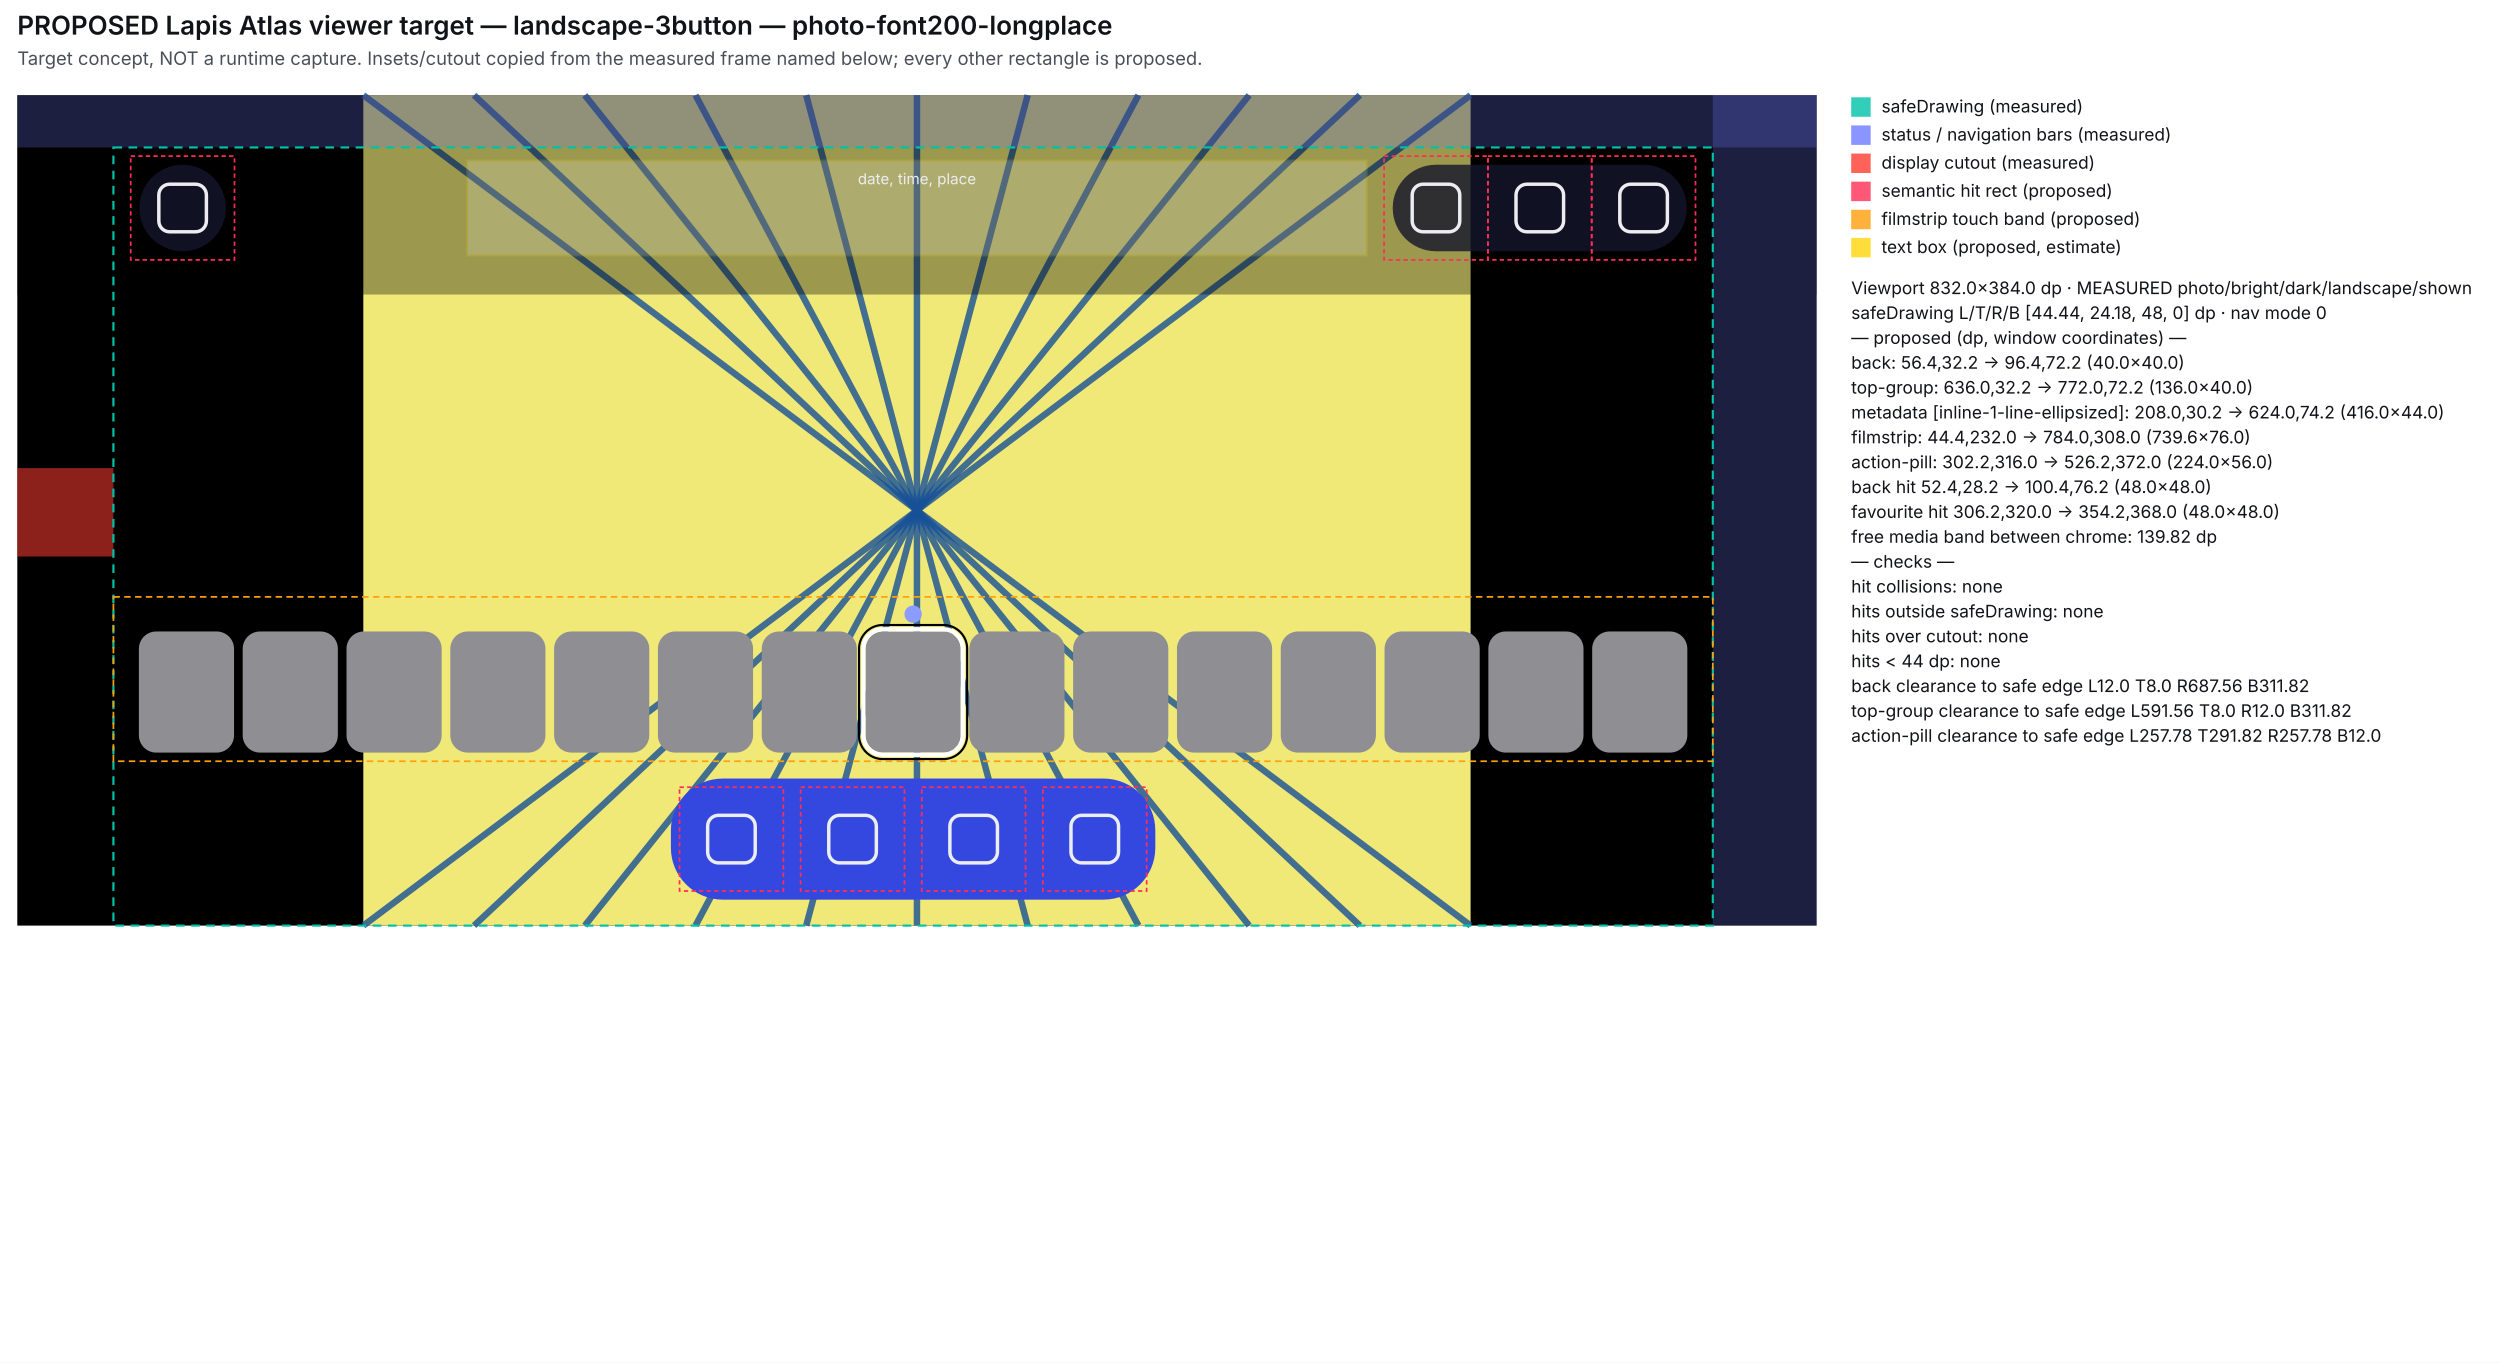
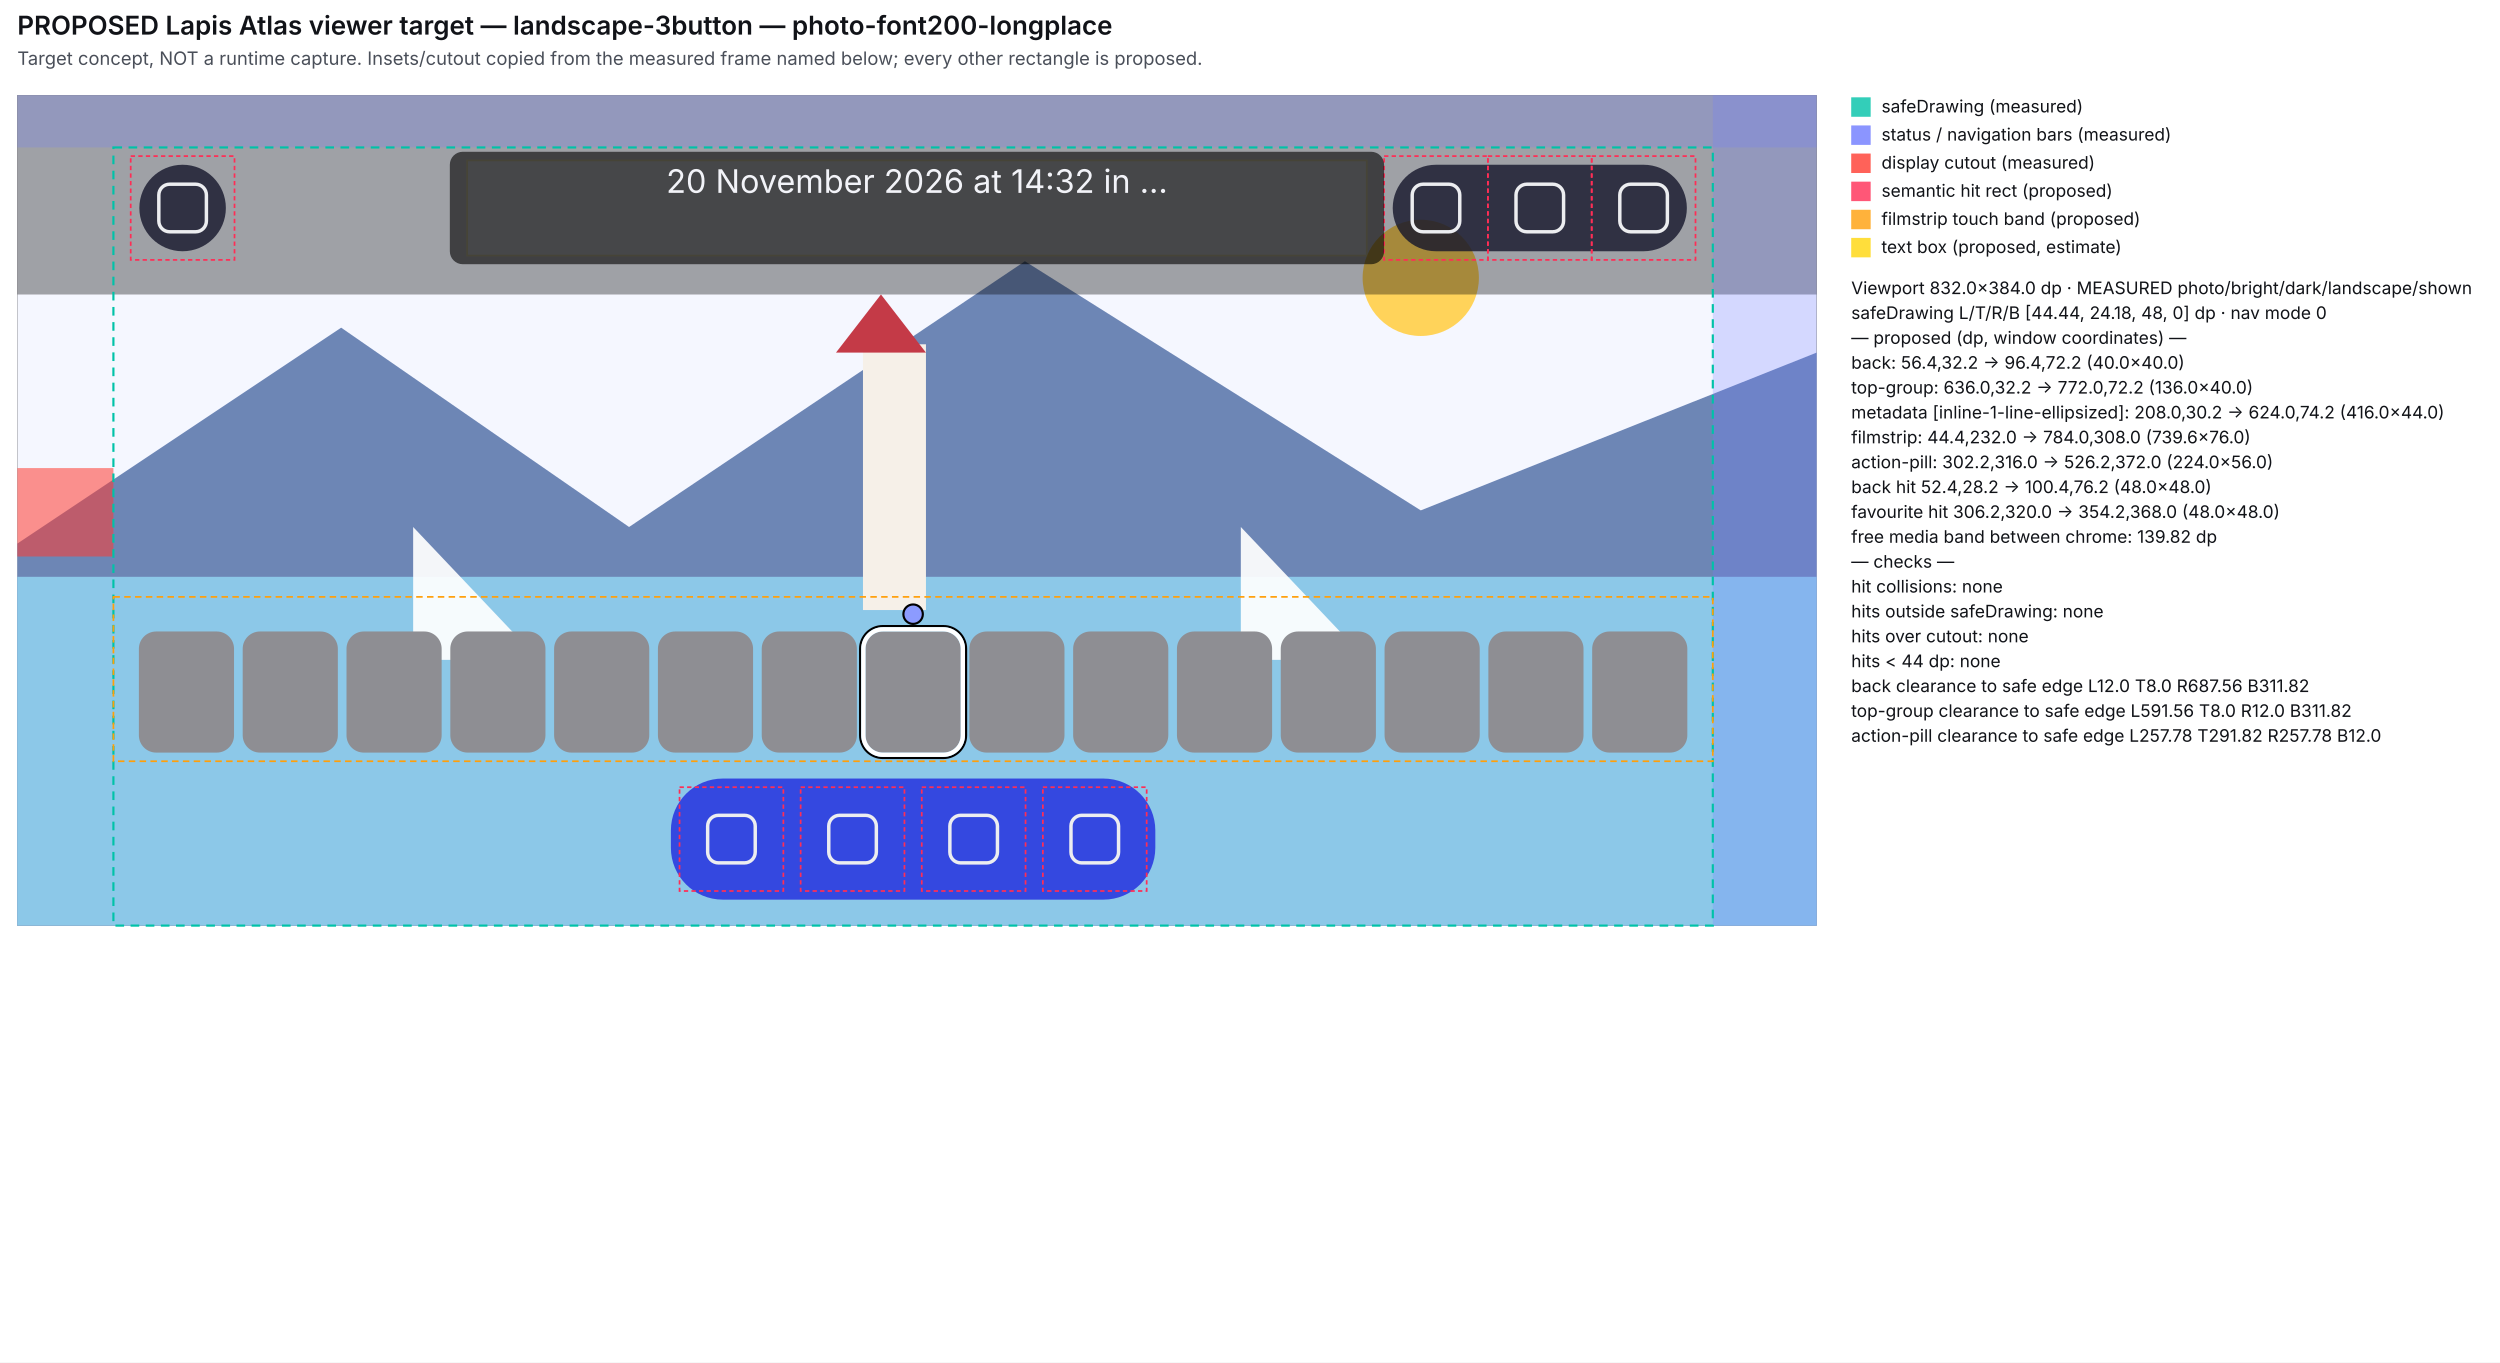
<svg xmlns="http://www.w3.org/2000/svg" viewBox="0 0 1156.0 630.0" font-family="Inter, Arial, sans-serif" font-size="8">
  <rect width="1156.0" height="630.0" fill="#FFFFFF" />
  <text x="8" y="16" font-size="12" font-weight="600" fill="#111318">PROPOSED Lapis Atlas viewer target — landscape-3button — photo-font200-longplace</text>
  <text x="8" y="30" font-size="8.5" fill="#4A4F59">Target concept, NOT a runtime capture. Insets/cutout copied from the measured frame named below; every other rectangle is proposed.</text>
  <g transform="translate(8,44)">
    <rect width="832.0" height="384.0" fill="#000000" />
-     <rect x="160.0" y="0.0" width="512.0" height="384.0" fill="#F0E978" />
-     <line x1="160.0" y1="0.0" x2="672.0" y2="384.0" stroke="#165096" stroke-width="3" opacity="0.8" />
-     <line x1="211.2" y1="0.0" x2="620.8" y2="384.0" stroke="#165096" stroke-width="3" opacity="0.8" />
-     <line x1="262.4" y1="0.0" x2="569.6" y2="384.0" stroke="#165096" stroke-width="3" opacity="0.8" />
-     <line x1="313.6" y1="0.0" x2="518.4" y2="384.0" stroke="#165096" stroke-width="3" opacity="0.8" />
-     <line x1="364.8" y1="0.0" x2="467.2" y2="384.0" stroke="#165096" stroke-width="3" opacity="0.8" />
-     <line x1="416.0" y1="0.0" x2="416.0" y2="384.0" stroke="#165096" stroke-width="3" opacity="0.8" />
-     <line x1="467.2" y1="0.0" x2="364.8" y2="384.0" stroke="#165096" stroke-width="3" opacity="0.8" />
-     <line x1="518.4" y1="0.0" x2="313.6" y2="384.0" stroke="#165096" stroke-width="3" opacity="0.8" />
-     <line x1="569.6" y1="0.0" x2="262.4" y2="384.0" stroke="#165096" stroke-width="3" opacity="0.8" />
-     <line x1="620.8" y1="0.0" x2="211.2" y2="384.0" stroke="#165096" stroke-width="3" opacity="0.8" />
-     <line x1="672.0" y1="0.0" x2="160.0" y2="384.0" stroke="#165096" stroke-width="3" opacity="0.8" />
+     <rect width="832.0" height="384.0" fill="#F5F7FF" />
+     <path d="M0 207.36 L149.76 107.52 L282.88 199.68 L465.92 76.8 L648.96 192.0 L832.0 119.04 V384.0 H0 Z" fill="#6D86B5" />
+     <rect y="222.72" width="832.0" height="161.28" fill="#8CC8E8" />
+     <circle cx="648.96" cy="84.48" r="26.88" fill="#FFD35A" />
+     <rect x="391.04" y="115.2" width="29.12" height="122.88" fill="#F6F0E8" />
+     <path d="M378.56 119.04 L420.16 119.04 L399.36 92.16 Z" fill="#C43A47" />
+     <path d="M183.04 261.12 l0 -61.44 l58.24 61.44 Z" fill="#FFF" opacity=".92" />
+     <path d="M565.76 261.12 l0 -61.44 l58.24 61.44 Z" fill="#FFF" opacity=".92" />
    <rect x="0" y="0" width="832.0" height="92.18" fill="#000" opacity="0.35" />
    <rect x="0" y="0" width="832.0" height="24.18" fill="#6E7BFF" opacity="0.25" />
    <rect x="784.0" y="0" width="48" height="384.0" fill="#6E7BFF" opacity="0.25" />
    <rect x="0.0" y="172.44" width="44.44" height="40.89" fill="#FF3B30" opacity="0.55" />
    <rect x="44.44" y="24.18" width="739.56" height="359.82" fill="none" stroke="#00C2A8" stroke-width="1" stroke-dasharray="4 3" />
    <rect x="56.44" y="32.18" width="40.0" height="40.0" rx="20.0" fill="#14152A" opacity="0.8" />
    <rect x="65.44" y="41.18" width="22.0" height="22.0" rx="5" fill="none" stroke="#ECEDF0" stroke-width="1.6" />
    <rect x="52.44" y="28.18" width="48.0" height="48.0" fill="none" stroke="#FF2D55" stroke-width="0.8" stroke-dasharray="2 1.5" />
    <rect x="636.0" y="32.18" width="136.0" height="40.0" rx="20.0" fill="#14152A" opacity="0.8" />
    <rect x="645.0" y="41.18" width="22.0" height="22.0" rx="5" fill="none" stroke="#ECEDF0" stroke-width="1.6" />
    <rect x="632.0" y="28.18" width="48.0" height="48.0" fill="none" stroke="#FF2D55" stroke-width="0.8" stroke-dasharray="2 1.5" />
    <rect x="693.0" y="41.18" width="22.0" height="22.0" rx="5" fill="none" stroke="#ECEDF0" stroke-width="1.6" />
    <rect x="680.0" y="28.18" width="48.0" height="48.0" fill="none" stroke="#FF2D55" stroke-width="0.8" stroke-dasharray="2 1.5" />
    <rect x="741.0" y="41.18" width="22.0" height="22.0" rx="5" fill="none" stroke="#ECEDF0" stroke-width="1.6" />
    <rect x="728.0" y="28.18" width="48.0" height="48.0" fill="none" stroke="#FF2D55" stroke-width="0.8" stroke-dasharray="2 1.5" />
    <rect x="208.0" y="30.18" width="416.0" height="44.0" fill="#FFFFFF" opacity="0.18" stroke="#FFD60A" stroke-width="0.8" />
-     <text x="416.0" y="41.18" text-anchor="middle" fill="#ECEDF0" font-size="7">date, time, place</text>
+     <rect x="200.0" y="26.18" width="432.0" height="52.0" rx="6" fill="#000" opacity="0.6" />
+     <text x="416.0" y="45.18" text-anchor="middle" fill="#F2F3F8" font-size="15.0">20 November 2026 at 14:32 in …</text>
    <rect x="44.44" y="232.0" width="739.56" height="76.0" fill="none" stroke="#FF9F0A" stroke-width="0.8" stroke-dasharray="3 2" />
    <rect x="392.22" y="248.0" width="44.0" height="56.0" rx="8.0" fill="#8E8E93" />
-     <rect x="389.22" y="245.0" width="50.0" height="62.0" rx="11.0" fill="none" stroke="#000" stroke-width="1.0" />
-     <rect x="391.22" y="247.0" width="46.0" height="58.0" rx="9.0" fill="none" stroke="#FFFFFF" stroke-width="2.0" />
+     <rect x="389.72" y="245.5" width="49.0" height="61.0" rx="10.5" fill="none" stroke="#000" stroke-width="1.0" />
+     <rect x="391.22" y="247.0" width="46.0" height="58.0" rx="9.0" fill="none" stroke="#FFF" stroke-width="2.0" />
+     <circle cx="414.22" cy="240.0" r="5.0" fill="#000" />
    <circle cx="414.22" cy="240.0" r="4.0" fill="#8C9BFF" />
    <rect x="440.22" y="248.0" width="44.0" height="56.0" rx="8.0" fill="#8E8E93" />
    <rect x="488.22" y="248.0" width="44.0" height="56.0" rx="8.0" fill="#8E8E93" />
    <rect x="536.22" y="248.0" width="44.0" height="56.0" rx="8.0" fill="#8E8E93" />
    <rect x="584.22" y="248.0" width="44.0" height="56.0" rx="8.0" fill="#8E8E93" />
    <rect x="632.22" y="248.0" width="44.0" height="56.0" rx="8.0" fill="#8E8E93" />
    <rect x="680.22" y="248.0" width="44.0" height="56.0" rx="8.0" fill="#8E8E93" />
    <rect x="728.22" y="248.0" width="44.0" height="56.0" rx="8.0" fill="#8E8E93" />
    <rect x="344.22" y="248.0" width="44.0" height="56.0" rx="8.0" fill="#8E8E93" />
    <rect x="296.22" y="248.0" width="44.0" height="56.0" rx="8.0" fill="#8E8E93" />
    <rect x="248.22" y="248.0" width="44.0" height="56.0" rx="8.0" fill="#8E8E93" />
    <rect x="200.22" y="248.0" width="44.0" height="56.0" rx="8.0" fill="#8E8E93" />
    <rect x="152.22" y="248.0" width="44.0" height="56.0" rx="8.0" fill="#8E8E93" />
    <rect x="104.22" y="248.0" width="44.0" height="56.0" rx="8.0" fill="#8E8E93" />
    <rect x="56.22" y="248.0" width="44.0" height="56.0" rx="8.0" fill="#8E8E93" />
    <rect x="302.22" y="316.0" width="224.0" height="56.0" rx="24.0" fill="#3448E0" />
    <rect x="319.22" y="333.0" width="22.0" height="22.0" rx="5" fill="none" stroke="#ECEDF0" stroke-width="1.6" />
    <rect x="306.22" y="320.0" width="48.0" height="48.0" fill="none" stroke="#FF2D55" stroke-width="0.8" stroke-dasharray="2 1.5" />
    <rect x="375.22" y="333.0" width="22.0" height="22.0" rx="5" fill="none" stroke="#ECEDF0" stroke-width="1.6" />
    <rect x="362.22" y="320.0" width="48.0" height="48.0" fill="none" stroke="#FF2D55" stroke-width="0.8" stroke-dasharray="2 1.5" />
    <rect x="431.22" y="333.0" width="22.0" height="22.0" rx="5" fill="none" stroke="#ECEDF0" stroke-width="1.6" />
    <rect x="418.22" y="320.0" width="48.0" height="48.0" fill="none" stroke="#FF2D55" stroke-width="0.8" stroke-dasharray="2 1.5" />
    <rect x="487.22" y="333.0" width="22.0" height="22.0" rx="5" fill="none" stroke="#ECEDF0" stroke-width="1.6" />
    <rect x="474.22" y="320.0" width="48.0" height="48.0" fill="none" stroke="#FF2D55" stroke-width="0.8" stroke-dasharray="2 1.5" />
  </g>
  <defs>
    <pattern id="hatch" width="6" height="6" patternUnits="userSpaceOnUse" patternTransform="rotate(45)">
      <line x1="0" y1="0" x2="0" y2="6" stroke="#FF9F0A" stroke-width="2" />
    </pattern>
  </defs>
  <g font-size="8" fill="#111318">
    <rect x="856.0" y="45" width="9" height="9" fill="#00C2A8" opacity="0.8" />
    <text x="870.0" y="52">safeDrawing (measured)</text>
    <rect x="856.0" y="58" width="9" height="9" fill="#6E7BFF" opacity="0.8" />
    <text x="870.0" y="65">status / navigation bars (measured)</text>
    <rect x="856.0" y="71" width="9" height="9" fill="#FF3B30" opacity="0.8" />
    <text x="870.0" y="78">display cutout (measured)</text>
    <rect x="856.0" y="84" width="9" height="9" fill="#FF2D55" opacity="0.8" />
    <text x="870.0" y="91">semantic hit rect (proposed)</text>
    <rect x="856.0" y="97" width="9" height="9" fill="#FF9F0A" opacity="0.8" />
    <text x="870.0" y="104">filmstrip touch band (proposed)</text>
    <rect x="856.0" y="110" width="9" height="9" fill="#FFD60A" opacity="0.8" />
    <text x="870.0" y="117">text box (proposed, estimate)</text>
    <text x="856.0" y="136">Viewport 832.0×384.0 dp · MEASURED photo/bright/dark/landscape/shown</text>
    <text x="856.0" y="147.5">safeDrawing L/T/R/B [44.44, 24.18, 48, 0] dp · nav mode 0</text>
    <text x="856.0" y="159.0">— proposed (dp, window coordinates) —</text>
    <text x="856.0" y="170.5">back: 56.4,32.2 → 96.4,72.2 (40.0×40.0)</text>
    <text x="856.0" y="182.0">top-group: 636.0,32.2 → 772.0,72.2 (136.0×40.0)</text>
    <text x="856.0" y="193.5">metadata [inline-1-line-ellipsized]: 208.0,30.2 → 624.0,74.2 (416.0×44.0)</text>
    <text x="856.0" y="205.0">filmstrip: 44.4,232.0 → 784.0,308.0 (739.6×76.0)</text>
    <text x="856.0" y="216.5">action-pill: 302.2,316.0 → 526.2,372.0 (224.0×56.0)</text>
    <text x="856.0" y="228.0">back hit 52.4,28.2 → 100.4,76.2 (48.0×48.0)</text>
    <text x="856.0" y="239.5">favourite hit 306.2,320.0 → 354.2,368.0 (48.0×48.0)</text>
    <text x="856.0" y="251.0">free media band between chrome: 139.82 dp</text>
    <text x="856.0" y="262.5">— checks —</text>
    <text x="856.0" y="274.0">hit collisions: none</text>
    <text x="856.0" y="285.5">hits outside safeDrawing: none</text>
    <text x="856.0" y="297.0">hits over cutout: none</text>
    <text x="856.0" y="308.5">hits &lt; 44 dp: none</text>
    <text x="856.0" y="320.0">back clearance to safe edge L12.0 T8.0 R687.56 B311.82</text>
    <text x="856.0" y="331.5">top-group clearance to safe edge L591.56 T8.0 R12.0 B311.82</text>
    <text x="856.0" y="343.0">action-pill clearance to safe edge L257.78 T291.82 R257.78 B12.0</text>
  </g>
</svg>
